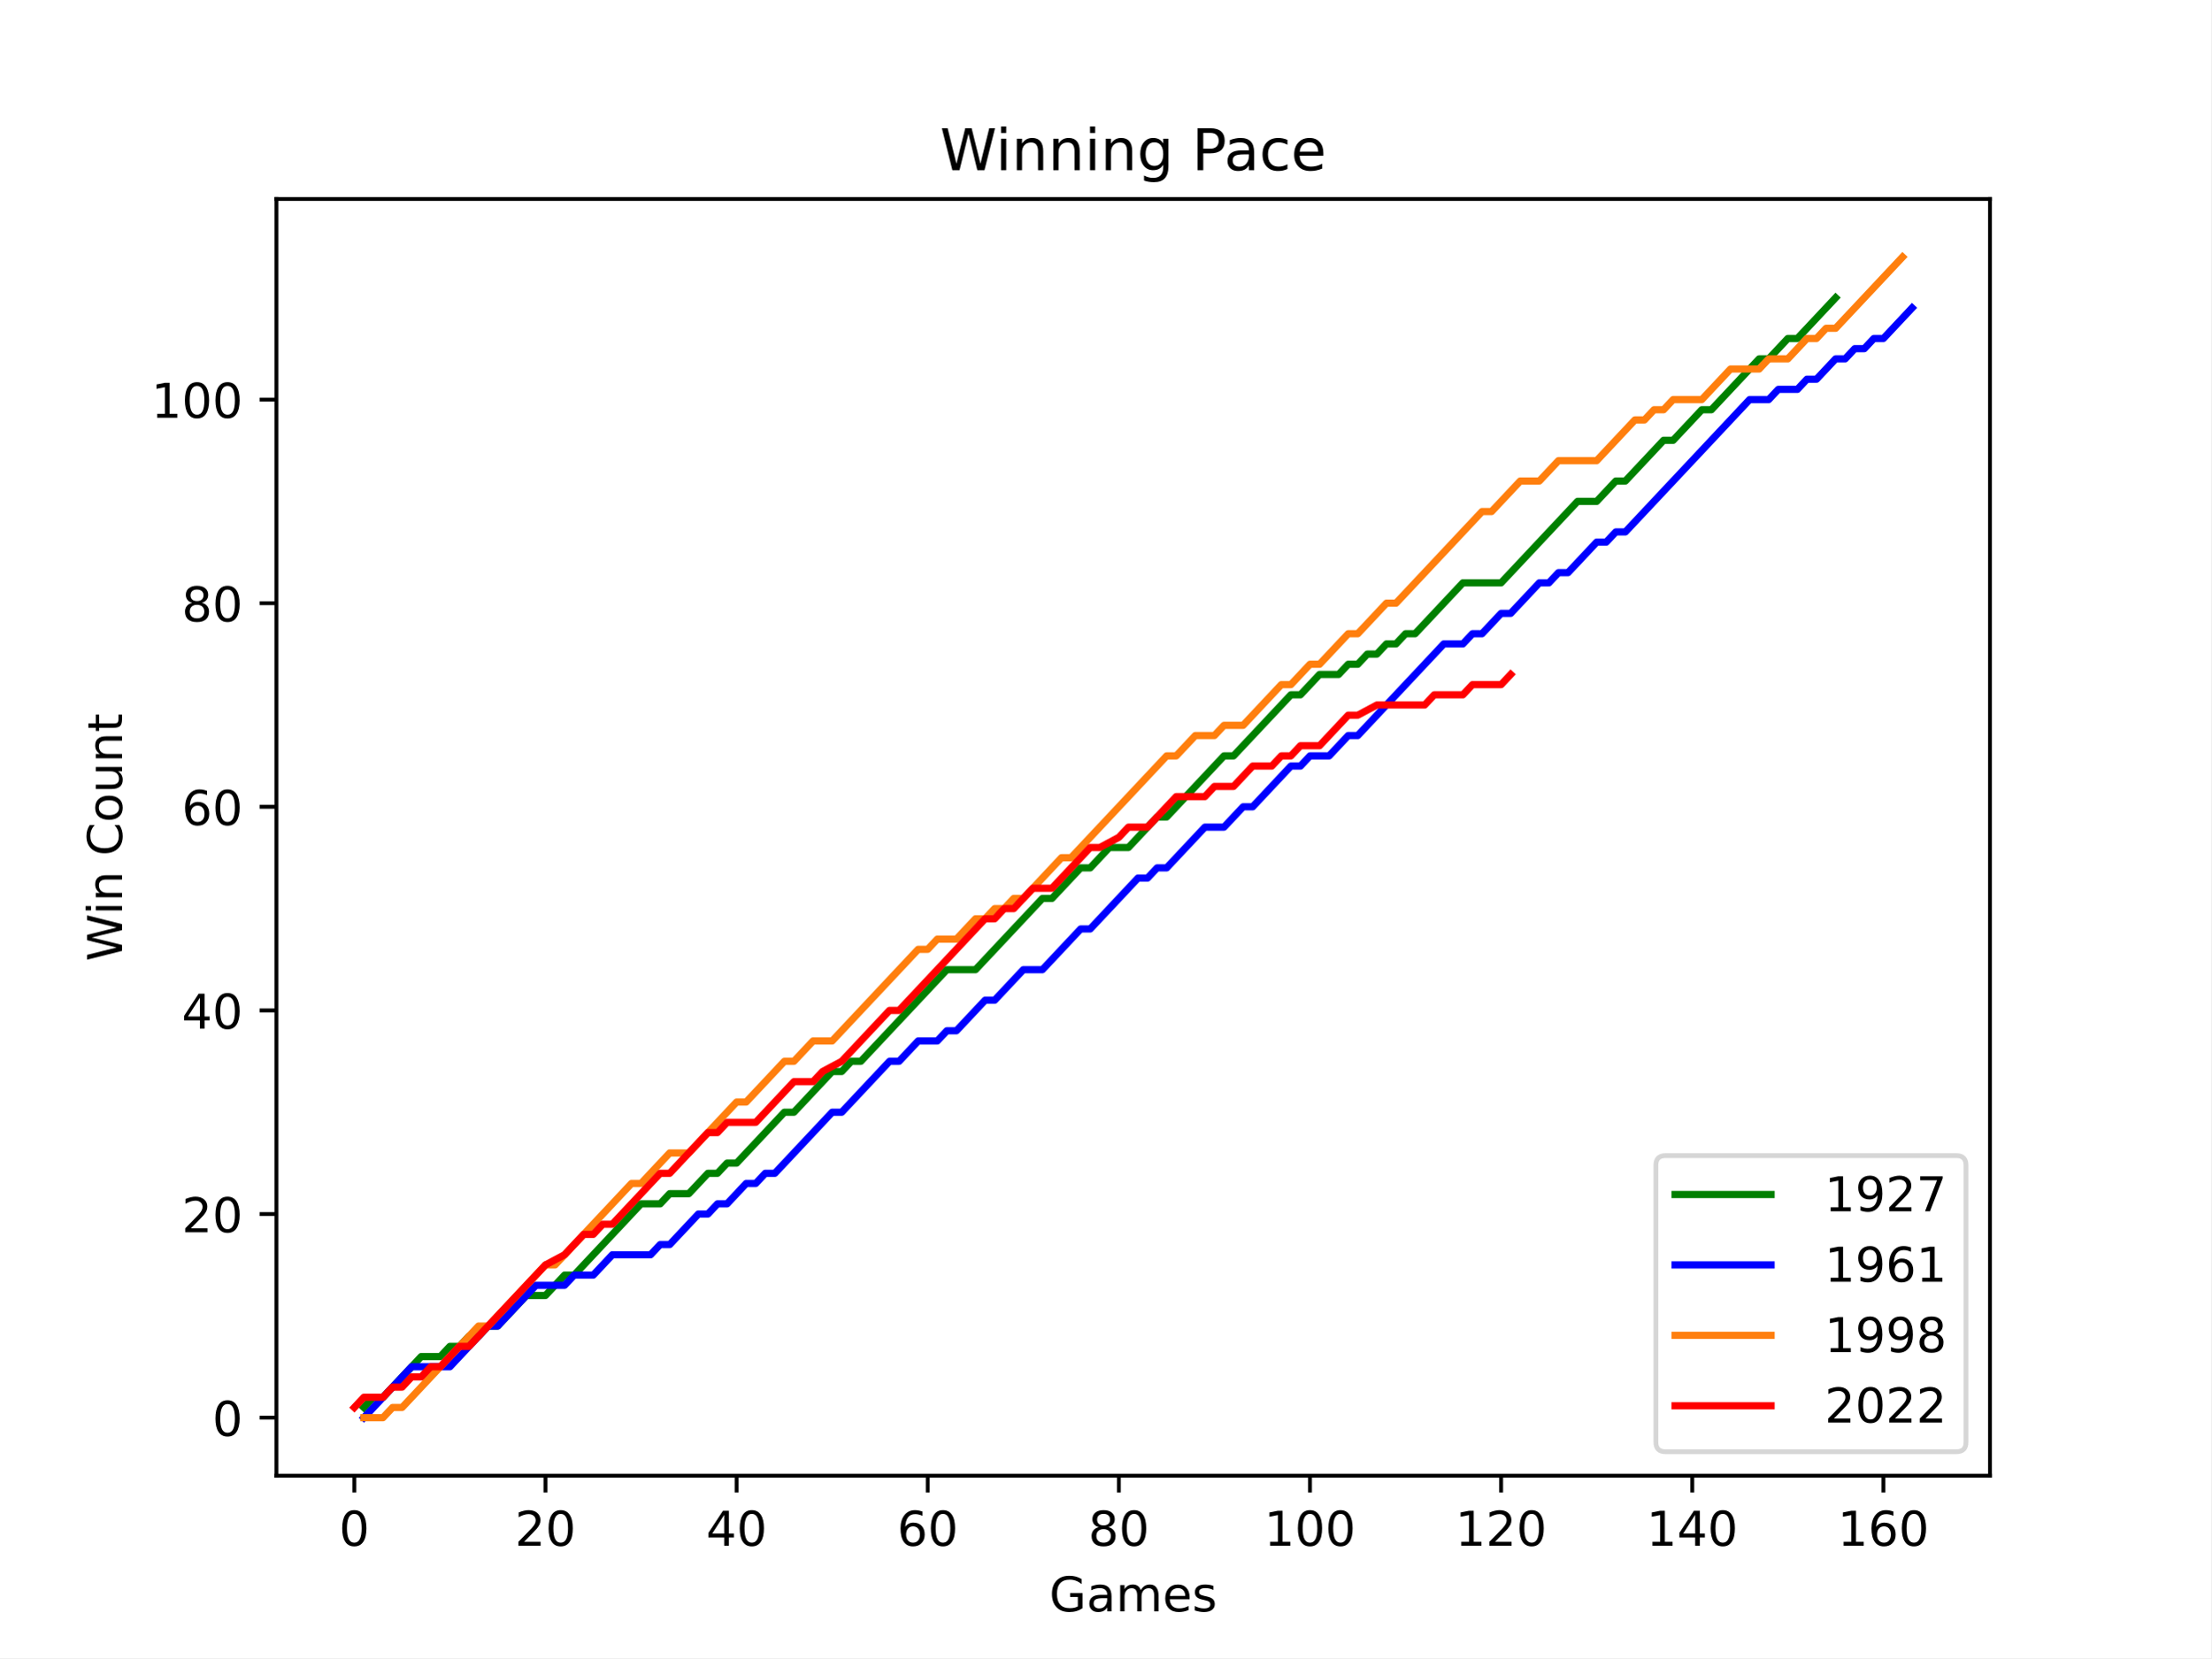
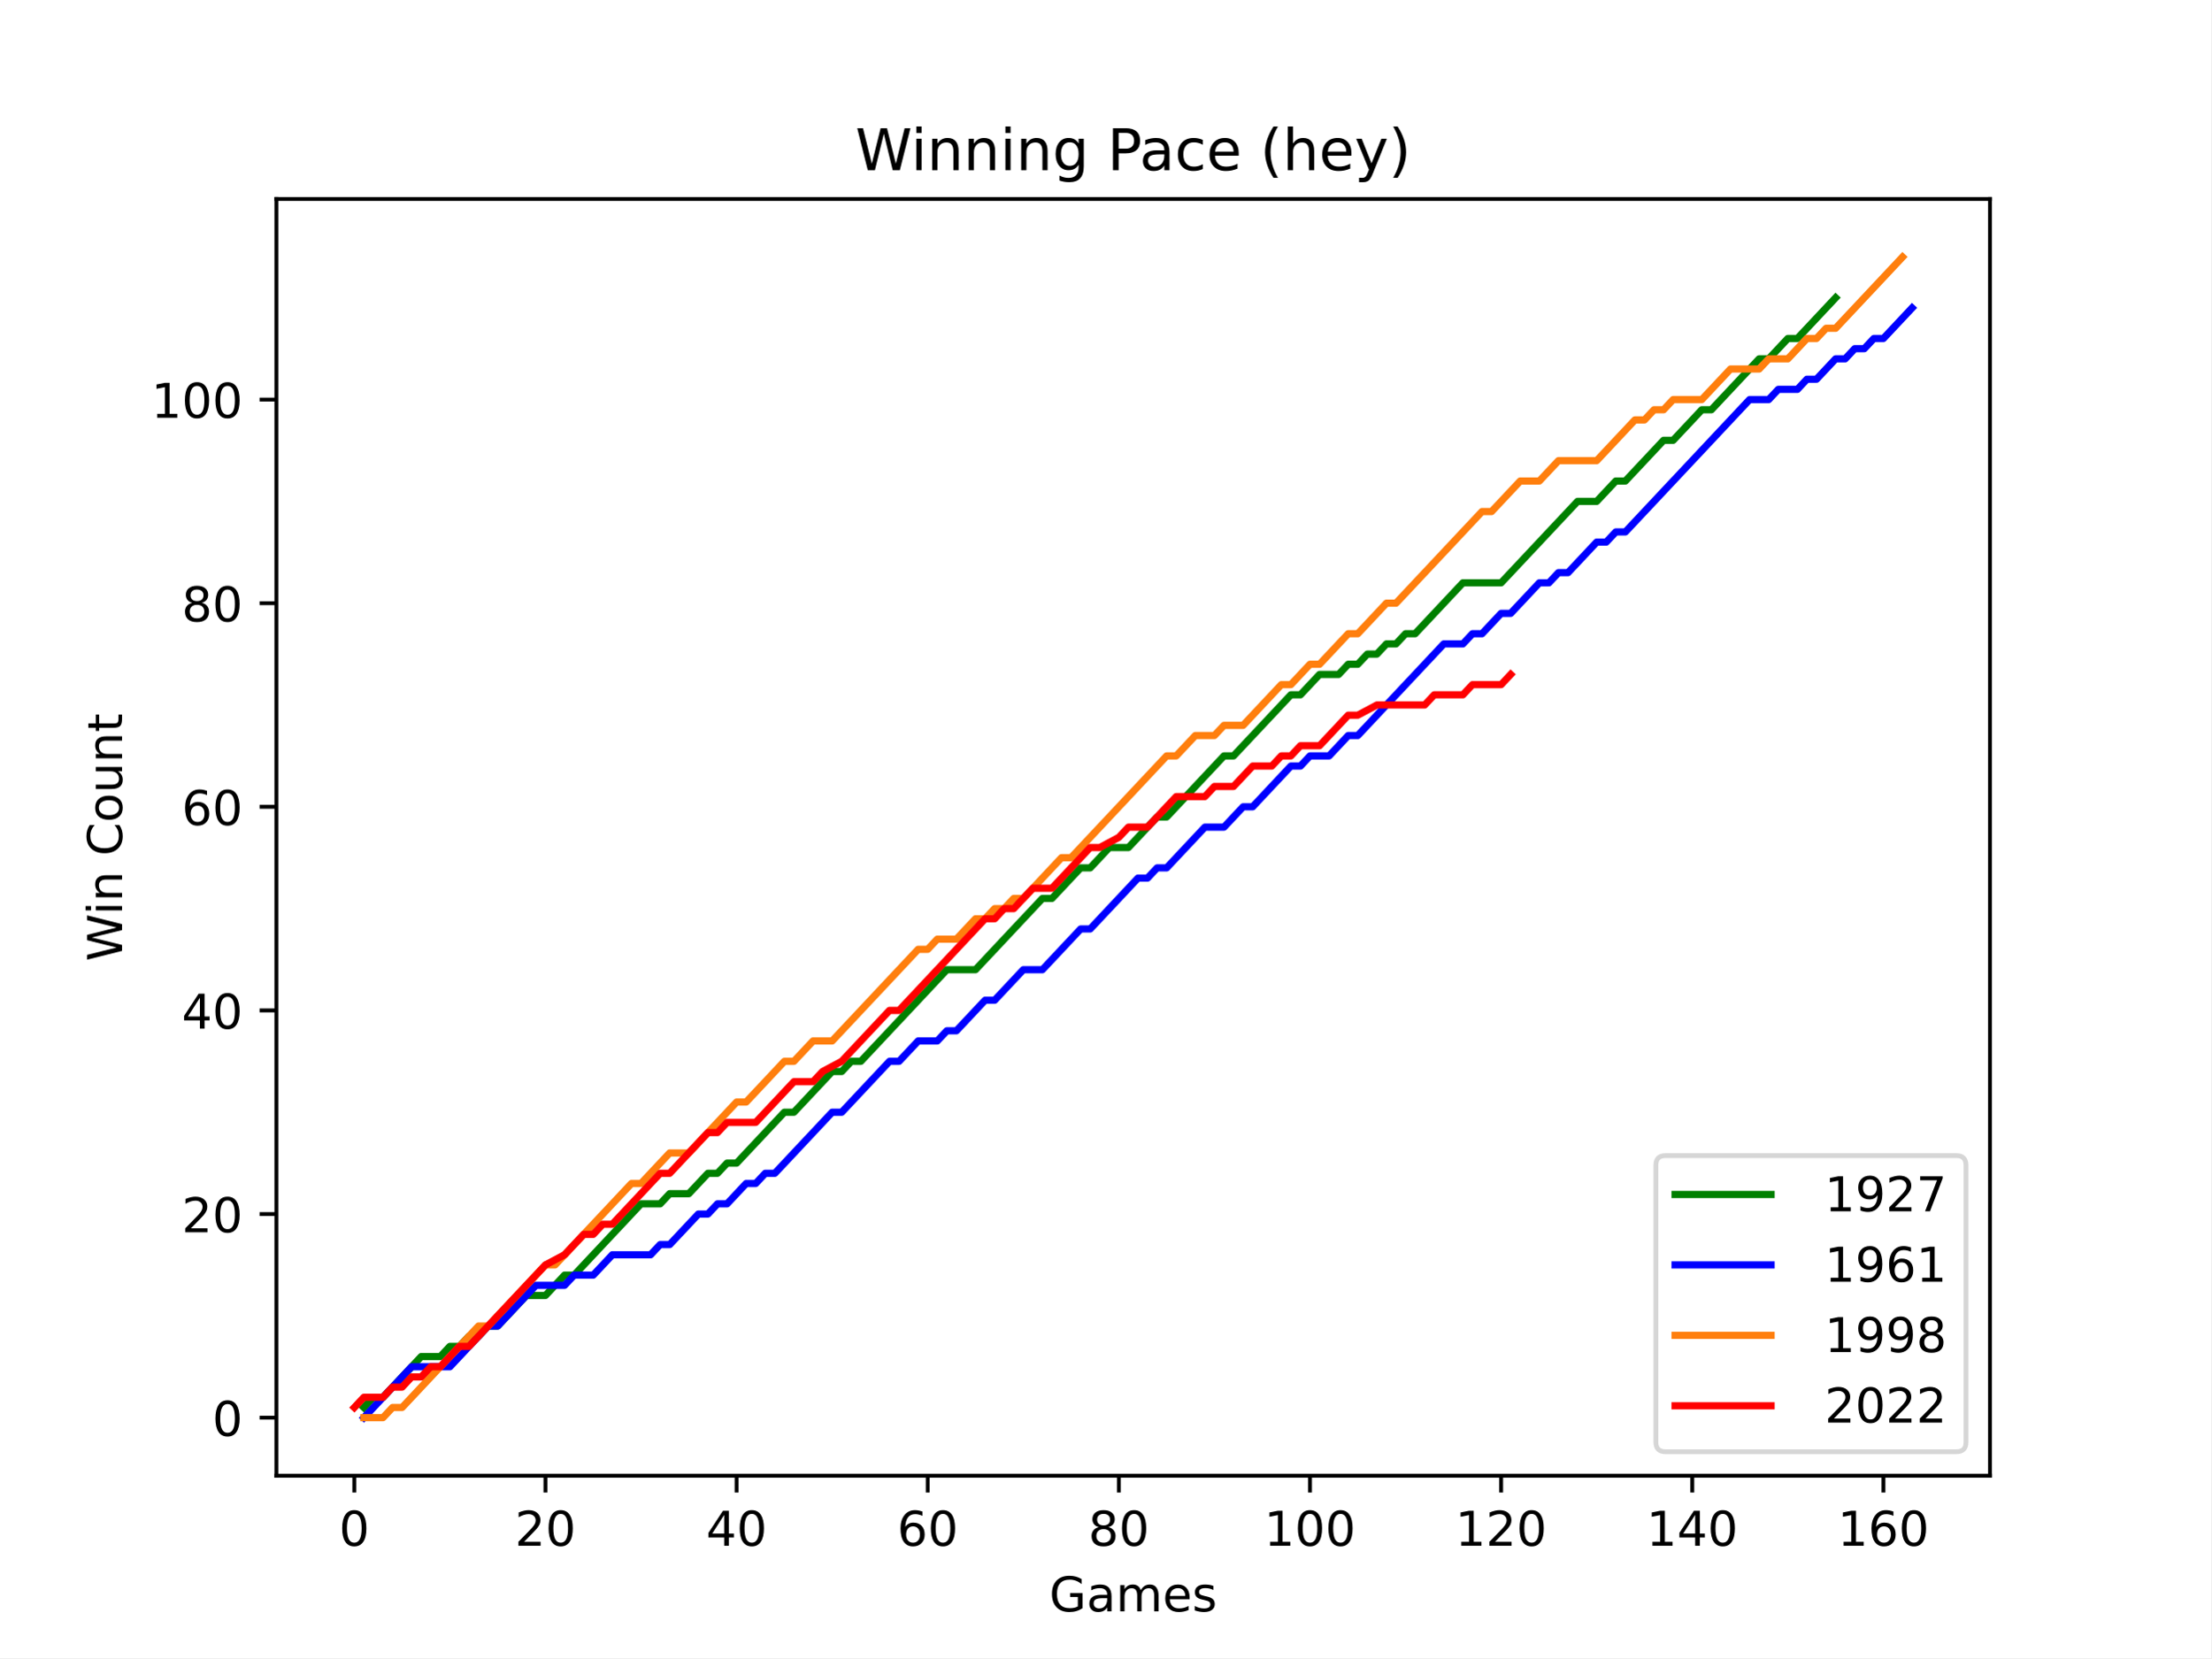
<svg xmlns="http://www.w3.org/2000/svg" xmlns:xlink="http://www.w3.org/1999/xlink" width="460.8pt" height="345.6pt" viewBox="0 0 460.8 345.6" version="1.1">
  <defs>
    <style type="text/css">*{stroke-linejoin: round; stroke-linecap: butt}</style>
  </defs>
  <g id="figure_1">
    <g id="patch_1">
      <path d="M 0 345.6  L 460.8 345.6  L 460.8 0  L 0 0  z " style="fill: #ffffff" />
    </g>
    <g id="axes_1">
      <g id="patch_2">
        <path d="M 57.6 307.584  L 414.72 307.584  L 414.72 41.472  L 57.6 41.472  z " style="fill: #ffffff" />
      </g>
      <g id="matplotlib.axis_1">
        <g id="xtick_1">
          <g id="line2d_1">
            <defs>
-               <path id="mbbabfb6588" d="M 0 0  L 0 3.5  " style="stroke: #000000; stroke-width: 0.8" />
-             </defs>
-             <g>
-               <use xlink:href="#mbbabfb6588" x="73.833" y="307.584" style="stroke: #000000; stroke-width: 0.8" />
+               <path id="m401b7bb1f9" d="M 0 0  L 0 3.5  " style="stroke: #000000; stroke-width: 0.8" />
+             </defs>
+             <g>
+               <use xlink:href="#m401b7bb1f9" x="73.833" y="307.584" style="stroke: #000000; stroke-width: 0.8" />
            </g>
          </g>
          <g id="text_1">
            <g transform="translate(70.65148 322.1824)scale(0.1 -0.1)">
              <defs>
                <path id="DejaVuSans-30" d="M 2034 4250  Q 1547 4250 1301 3770  Q 1056 3291 1056 2328  Q 1056 1369 1301 889  Q 1547 409 2034 409  Q 2525 409 2770 889  Q 3016 1369 3016 2328  Q 3016 3291 2770 3770  Q 2525 4250 2034 4250  z M 2034 4750  Q 2819 4750 3233 4129  Q 3647 3509 3647 2328  Q 3647 1150 3233 529  Q 2819 -91 2034 -91  Q 1250 -91 836 529  Q 422 1150 422 2328  Q 422 3509 836 4129  Q 1250 4750 2034 4750  z " transform="scale(0.015625)" />
              </defs>
              <use xlink:href="#DejaVuSans-30" />
            </g>
          </g>
        </g>
        <g id="xtick_2">
          <g id="line2d_2">
            <g>
-               <use xlink:href="#mbbabfb6588" x="113.668" y="307.584" style="stroke: #000000; stroke-width: 0.8" />
+               <use xlink:href="#m401b7bb1f9" x="113.668" y="307.584" style="stroke: #000000; stroke-width: 0.8" />
            </g>
          </g>
          <g id="text_2">
            <g transform="translate(107.3051 322.1824)scale(0.1 -0.1)">
              <defs>
                <path id="DejaVuSans-32" d="M 1228 531  L 3431 531  L 3431 0  L 469 0  L 469 531  Q 828 903 1448 1529  Q 2069 2156 2228 2338  Q 2531 2678 2651 2914  Q 2772 3150 2772 3378  Q 2772 3750 2511 3984  Q 2250 4219 1831 4219  Q 1534 4219 1204 4116  Q 875 4013 500 3803  L 500 4441  Q 881 4594 1212 4672  Q 1544 4750 1819 4750  Q 2544 4750 2975 4387  Q 3406 4025 3406 3419  Q 3406 3131 3298 2873  Q 3191 2616 2906 2266  Q 2828 2175 2409 1742  Q 1991 1309 1228 531  z " transform="scale(0.015625)" />
              </defs>
              <use xlink:href="#DejaVuSans-32" />
              <use xlink:href="#DejaVuSans-30" x="63.623" />
            </g>
          </g>
        </g>
        <g id="xtick_3">
          <g id="line2d_3">
            <g>
-               <use xlink:href="#mbbabfb6588" x="153.503" y="307.584" style="stroke: #000000; stroke-width: 0.8" />
+               <use xlink:href="#m401b7bb1f9" x="153.503" y="307.584" style="stroke: #000000; stroke-width: 0.8" />
            </g>
          </g>
          <g id="text_3">
            <g transform="translate(147.1401 322.1824)scale(0.1 -0.1)">
              <defs>
                <path id="DejaVuSans-34" d="M 2419 4116  L 825 1625  L 2419 1625  L 2419 4116  z M 2253 4666  L 3047 4666  L 3047 1625  L 3713 1625  L 3713 1100  L 3047 1100  L 3047 0  L 2419 0  L 2419 1100  L 313 1100  L 313 1709  L 2253 4666  z " transform="scale(0.015625)" />
              </defs>
              <use xlink:href="#DejaVuSans-34" />
              <use xlink:href="#DejaVuSans-30" x="63.623" />
            </g>
          </g>
        </g>
        <g id="xtick_4">
          <g id="line2d_4">
            <g>
-               <use xlink:href="#mbbabfb6588" x="193.337" y="307.584" style="stroke: #000000; stroke-width: 0.8" />
+               <use xlink:href="#m401b7bb1f9" x="193.337" y="307.584" style="stroke: #000000; stroke-width: 0.8" />
            </g>
          </g>
          <g id="text_4">
            <g transform="translate(186.975 322.1824)scale(0.1 -0.1)">
              <defs>
                <path id="DejaVuSans-36" d="M 2113 2584  Q 1688 2584 1439 2293  Q 1191 2003 1191 1497  Q 1191 994 1439 701  Q 1688 409 2113 409  Q 2538 409 2786 701  Q 3034 994 3034 1497  Q 3034 2003 2786 2293  Q 2538 2584 2113 2584  z M 3366 4563  L 3366 3988  Q 3128 4100 2886 4159  Q 2644 4219 2406 4219  Q 1781 4219 1451 3797  Q 1122 3375 1075 2522  Q 1259 2794 1537 2939  Q 1816 3084 2150 3084  Q 2853 3084 3261 2657  Q 3669 2231 3669 1497  Q 3669 778 3244 343  Q 2819 -91 2113 -91  Q 1303 -91 875 529  Q 447 1150 447 2328  Q 447 3434 972 4092  Q 1497 4750 2381 4750  Q 2619 4750 2861 4703  Q 3103 4656 3366 4563  z " transform="scale(0.015625)" />
              </defs>
              <use xlink:href="#DejaVuSans-36" />
              <use xlink:href="#DejaVuSans-30" x="63.623" />
            </g>
          </g>
        </g>
        <g id="xtick_5">
          <g id="line2d_5">
            <g>
-               <use xlink:href="#mbbabfb6588" x="233.172" y="307.584" style="stroke: #000000; stroke-width: 0.8" />
+               <use xlink:href="#m401b7bb1f9" x="233.172" y="307.584" style="stroke: #000000; stroke-width: 0.8" />
            </g>
          </g>
          <g id="text_5">
            <g transform="translate(226.8099 322.1824)scale(0.1 -0.1)">
              <defs>
                <path id="DejaVuSans-38" d="M 2034 2216  Q 1584 2216 1326 1975  Q 1069 1734 1069 1313  Q 1069 891 1326 650  Q 1584 409 2034 409  Q 2484 409 2743 651  Q 3003 894 3003 1313  Q 3003 1734 2745 1975  Q 2488 2216 2034 2216  z M 1403 2484  Q 997 2584 770 2862  Q 544 3141 544 3541  Q 544 4100 942 4425  Q 1341 4750 2034 4750  Q 2731 4750 3128 4425  Q 3525 4100 3525 3541  Q 3525 3141 3298 2862  Q 3072 2584 2669 2484  Q 3125 2378 3379 2068  Q 3634 1759 3634 1313  Q 3634 634 3220 271  Q 2806 -91 2034 -91  Q 1263 -91 848 271  Q 434 634 434 1313  Q 434 1759 690 2068  Q 947 2378 1403 2484  z M 1172 3481  Q 1172 3119 1398 2916  Q 1625 2713 2034 2713  Q 2441 2713 2670 2916  Q 2900 3119 2900 3481  Q 2900 3844 2670 4047  Q 2441 4250 2034 4250  Q 1625 4250 1398 4047  Q 1172 3844 1172 3481  z " transform="scale(0.015625)" />
              </defs>
              <use xlink:href="#DejaVuSans-38" />
              <use xlink:href="#DejaVuSans-30" x="63.623" />
            </g>
          </g>
        </g>
        <g id="xtick_6">
          <g id="line2d_6">
            <g>
-               <use xlink:href="#mbbabfb6588" x="273.007" y="307.584" style="stroke: #000000; stroke-width: 0.8" />
+               <use xlink:href="#m401b7bb1f9" x="273.007" y="307.584" style="stroke: #000000; stroke-width: 0.8" />
            </g>
          </g>
          <g id="text_6">
            <g transform="translate(263.4635 322.1824)scale(0.1 -0.1)">
              <defs>
                <path id="DejaVuSans-31" d="M 794 531  L 1825 531  L 1825 4091  L 703 3866  L 703 4441  L 1819 4666  L 2450 4666  L 2450 531  L 3481 531  L 3481 0  L 794 0  L 794 531  z " transform="scale(0.015625)" />
              </defs>
              <use xlink:href="#DejaVuSans-31" />
              <use xlink:href="#DejaVuSans-30" x="63.623" />
              <use xlink:href="#DejaVuSans-30" x="127.246" />
            </g>
          </g>
        </g>
        <g id="xtick_7">
          <g id="line2d_7">
            <g>
-               <use xlink:href="#mbbabfb6588" x="312.842" y="307.584" style="stroke: #000000; stroke-width: 0.8" />
+               <use xlink:href="#m401b7bb1f9" x="312.842" y="307.584" style="stroke: #000000; stroke-width: 0.8" />
            </g>
          </g>
          <g id="text_7">
            <g transform="translate(303.2985 322.1824)scale(0.1 -0.1)">
              <use xlink:href="#DejaVuSans-31" />
              <use xlink:href="#DejaVuSans-32" x="63.623" />
              <use xlink:href="#DejaVuSans-30" x="127.246" />
            </g>
          </g>
        </g>
        <g id="xtick_8">
          <g id="line2d_8">
            <g>
-               <use xlink:href="#mbbabfb6588" x="352.677" y="307.584" style="stroke: #000000; stroke-width: 0.8" />
+               <use xlink:href="#m401b7bb1f9" x="352.677" y="307.584" style="stroke: #000000; stroke-width: 0.8" />
            </g>
          </g>
          <g id="text_8">
            <g transform="translate(343.1334 322.1824)scale(0.1 -0.1)">
              <use xlink:href="#DejaVuSans-31" />
              <use xlink:href="#DejaVuSans-34" x="63.623" />
              <use xlink:href="#DejaVuSans-30" x="127.246" />
            </g>
          </g>
        </g>
        <g id="xtick_9">
          <g id="line2d_9">
            <g>
-               <use xlink:href="#mbbabfb6588" x="392.512" y="307.584" style="stroke: #000000; stroke-width: 0.8" />
+               <use xlink:href="#m401b7bb1f9" x="392.512" y="307.584" style="stroke: #000000; stroke-width: 0.8" />
            </g>
          </g>
          <g id="text_9">
            <g transform="translate(382.9683 322.1824)scale(0.1 -0.1)">
              <use xlink:href="#DejaVuSans-31" />
              <use xlink:href="#DejaVuSans-36" x="63.623" />
              <use xlink:href="#DejaVuSans-30" x="127.246" />
            </g>
          </g>
        </g>
        <g id="text_10">
          <g transform="translate(218.6702 335.8606)scale(0.1 -0.1)">
            <defs>
              <path id="DejaVuSans-47" d="M 3809 666  L 3809 1919  L 2778 1919  L 2778 2438  L 4434 2438  L 4434 434  Q 4069 175 3628 42  Q 3188 -91 2688 -91  Q 1594 -91 976 548  Q 359 1188 359 2328  Q 359 3472 976 4111  Q 1594 4750 2688 4750  Q 3144 4750 3555 4637  Q 3966 4525 4313 4306  L 4313 3634  Q 3963 3931 3569 4081  Q 3175 4231 2741 4231  Q 1884 4231 1454 3753  Q 1025 3275 1025 2328  Q 1025 1384 1454 906  Q 1884 428 2741 428  Q 3075 428 3337 486  Q 3600 544 3809 666  z " transform="scale(0.015625)" />
              <path id="DejaVuSans-61" d="M 2194 1759  Q 1497 1759 1228 1600  Q 959 1441 959 1056  Q 959 750 1161 570  Q 1363 391 1709 391  Q 2188 391 2477 730  Q 2766 1069 2766 1631  L 2766 1759  L 2194 1759  z M 3341 1997  L 3341 0  L 2766 0  L 2766 531  Q 2569 213 2275 61  Q 1981 -91 1556 -91  Q 1019 -91 701 211  Q 384 513 384 1019  Q 384 1609 779 1909  Q 1175 2209 1959 2209  L 2766 2209  L 2766 2266  Q 2766 2663 2505 2880  Q 2244 3097 1772 3097  Q 1472 3097 1187 3025  Q 903 2953 641 2809  L 641 3341  Q 956 3463 1253 3523  Q 1550 3584 1831 3584  Q 2591 3584 2966 3190  Q 3341 2797 3341 1997  z " transform="scale(0.015625)" />
              <path id="DejaVuSans-6d" d="M 3328 2828  Q 3544 3216 3844 3400  Q 4144 3584 4550 3584  Q 5097 3584 5394 3201  Q 5691 2819 5691 2113  L 5691 0  L 5113 0  L 5113 2094  Q 5113 2597 4934 2840  Q 4756 3084 4391 3084  Q 3944 3084 3684 2787  Q 3425 2491 3425 1978  L 3425 0  L 2847 0  L 2847 2094  Q 2847 2600 2669 2842  Q 2491 3084 2119 3084  Q 1678 3084 1418 2786  Q 1159 2488 1159 1978  L 1159 0  L 581 0  L 581 3500  L 1159 3500  L 1159 2956  Q 1356 3278 1631 3431  Q 1906 3584 2284 3584  Q 2666 3584 2933 3390  Q 3200 3197 3328 2828  z " transform="scale(0.015625)" />
              <path id="DejaVuSans-65" d="M 3597 1894  L 3597 1613  L 953 1613  Q 991 1019 1311 708  Q 1631 397 2203 397  Q 2534 397 2845 478  Q 3156 559 3463 722  L 3463 178  Q 3153 47 2828 -22  Q 2503 -91 2169 -91  Q 1331 -91 842 396  Q 353 884 353 1716  Q 353 2575 817 3079  Q 1281 3584 2069 3584  Q 2775 3584 3186 3129  Q 3597 2675 3597 1894  z M 3022 2063  Q 3016 2534 2758 2815  Q 2500 3097 2075 3097  Q 1594 3097 1305 2825  Q 1016 2553 972 2059  L 3022 2063  z " transform="scale(0.015625)" />
              <path id="DejaVuSans-73" d="M 2834 3397  L 2834 2853  Q 2591 2978 2328 3040  Q 2066 3103 1784 3103  Q 1356 3103 1142 2972  Q 928 2841 928 2578  Q 928 2378 1081 2264  Q 1234 2150 1697 2047  L 1894 2003  Q 2506 1872 2764 1633  Q 3022 1394 3022 966  Q 3022 478 2636 193  Q 2250 -91 1575 -91  Q 1294 -91 989 -36  Q 684 19 347 128  L 347 722  Q 666 556 975 473  Q 1284 391 1588 391  Q 1994 391 2212 530  Q 2431 669 2431 922  Q 2431 1156 2273 1281  Q 2116 1406 1581 1522  L 1381 1569  Q 847 1681 609 1914  Q 372 2147 372 2553  Q 372 3047 722 3315  Q 1072 3584 1716 3584  Q 2034 3584 2315 3537  Q 2597 3491 2834 3397  z " transform="scale(0.015625)" />
            </defs>
            <use xlink:href="#DejaVuSans-47" />
            <use xlink:href="#DejaVuSans-61" x="77.49" />
            <use xlink:href="#DejaVuSans-6d" x="138.77" />
            <use xlink:href="#DejaVuSans-65" x="236.182" />
            <use xlink:href="#DejaVuSans-73" x="297.705" />
          </g>
        </g>
      </g>
      <g id="matplotlib.axis_2">
        <g id="ytick_1">
          <g id="line2d_10">
            <defs>
-               <path id="m6416d183c6" d="M 0 0  L -3.5 0  " style="stroke: #000000; stroke-width: 0.8" />
-             </defs>
-             <g>
-               <use xlink:href="#m6416d183c6" x="57.6" y="295.488" style="stroke: #000000; stroke-width: 0.8" />
+               <path id="m67945b70b3" d="M 0 0  L -3.5 0  " style="stroke: #000000; stroke-width: 0.8" />
+             </defs>
+             <g>
+               <use xlink:href="#m67945b70b3" x="57.6" y="295.488" style="stroke: #000000; stroke-width: 0.8" />
            </g>
          </g>
          <g id="text_11">
            <g transform="translate(44.2375 299.2872)scale(0.1 -0.1)">
              <use xlink:href="#DejaVuSans-30" />
            </g>
          </g>
        </g>
        <g id="ytick_2">
          <g id="line2d_11">
            <g>
-               <use xlink:href="#m6416d183c6" x="57.6" y="253.046" style="stroke: #000000; stroke-width: 0.8" />
+               <use xlink:href="#m67945b70b3" x="57.6" y="253.046" style="stroke: #000000; stroke-width: 0.8" />
            </g>
          </g>
          <g id="text_12">
            <g transform="translate(37.875 256.8451)scale(0.1 -0.1)">
              <use xlink:href="#DejaVuSans-32" />
              <use xlink:href="#DejaVuSans-30" x="63.623" />
            </g>
          </g>
        </g>
        <g id="ytick_3">
          <g id="line2d_12">
            <g>
-               <use xlink:href="#m6416d183c6" x="57.6" y="210.604" style="stroke: #000000; stroke-width: 0.8" />
+               <use xlink:href="#m67945b70b3" x="57.6" y="210.604" style="stroke: #000000; stroke-width: 0.8" />
            </g>
          </g>
          <g id="text_13">
            <g transform="translate(37.875 214.403)scale(0.1 -0.1)">
              <use xlink:href="#DejaVuSans-34" />
              <use xlink:href="#DejaVuSans-30" x="63.623" />
            </g>
          </g>
        </g>
        <g id="ytick_4">
          <g id="line2d_13">
            <g>
-               <use xlink:href="#m6416d183c6" x="57.6" y="168.162" style="stroke: #000000; stroke-width: 0.8" />
+               <use xlink:href="#m67945b70b3" x="57.6" y="168.162" style="stroke: #000000; stroke-width: 0.8" />
            </g>
          </g>
          <g id="text_14">
            <g transform="translate(37.875 171.9609)scale(0.1 -0.1)">
              <use xlink:href="#DejaVuSans-36" />
              <use xlink:href="#DejaVuSans-30" x="63.623" />
            </g>
          </g>
        </g>
        <g id="ytick_5">
          <g id="line2d_14">
            <g>
-               <use xlink:href="#m6416d183c6" x="57.6" y="125.72" style="stroke: #000000; stroke-width: 0.8" />
+               <use xlink:href="#m67945b70b3" x="57.6" y="125.72" style="stroke: #000000; stroke-width: 0.8" />
            </g>
          </g>
          <g id="text_15">
            <g transform="translate(37.875 129.5188)scale(0.1 -0.1)">
              <use xlink:href="#DejaVuSans-38" />
              <use xlink:href="#DejaVuSans-30" x="63.623" />
            </g>
          </g>
        </g>
        <g id="ytick_6">
          <g id="line2d_15">
            <g>
-               <use xlink:href="#m6416d183c6" x="57.6" y="83.277" style="stroke: #000000; stroke-width: 0.8" />
+               <use xlink:href="#m67945b70b3" x="57.6" y="83.277" style="stroke: #000000; stroke-width: 0.8" />
            </g>
          </g>
          <g id="text_16">
            <g transform="translate(31.5125 87.07669)scale(0.1 -0.1)">
              <use xlink:href="#DejaVuSans-31" />
              <use xlink:href="#DejaVuSans-30" x="63.623" />
              <use xlink:href="#DejaVuSans-30" x="127.246" />
            </g>
          </g>
        </g>
        <g id="text_17">
          <g transform="translate(25.43281 200.3546)rotate(-90)scale(0.1 -0.1)">
            <defs>
              <path id="DejaVuSans-57" d="M 213 4666  L 850 4666  L 1831 722  L 2809 4666  L 3519 4666  L 4500 722  L 5478 4666  L 6119 4666  L 4947 0  L 4153 0  L 3169 4050  L 2175 0  L 1381 0  L 213 4666  z " transform="scale(0.015625)" />
              <path id="DejaVuSans-69" d="M 603 3500  L 1178 3500  L 1178 0  L 603 0  L 603 3500  z M 603 4863  L 1178 4863  L 1178 4134  L 603 4134  L 603 4863  z " transform="scale(0.015625)" />
              <path id="DejaVuSans-6e" d="M 3513 2113  L 3513 0  L 2938 0  L 2938 2094  Q 2938 2591 2744 2837  Q 2550 3084 2163 3084  Q 1697 3084 1428 2787  Q 1159 2491 1159 1978  L 1159 0  L 581 0  L 581 3500  L 1159 3500  L 1159 2956  Q 1366 3272 1645 3428  Q 1925 3584 2291 3584  Q 2894 3584 3203 3211  Q 3513 2838 3513 2113  z " transform="scale(0.015625)" />
              <path id="DejaVuSans-20" transform="scale(0.015625)" />
              <path id="DejaVuSans-43" d="M 4122 4306  L 4122 3641  Q 3803 3938 3442 4084  Q 3081 4231 2675 4231  Q 1875 4231 1450 3742  Q 1025 3253 1025 2328  Q 1025 1406 1450 917  Q 1875 428 2675 428  Q 3081 428 3442 575  Q 3803 722 4122 1019  L 4122 359  Q 3791 134 3420 21  Q 3050 -91 2638 -91  Q 1578 -91 968 557  Q 359 1206 359 2328  Q 359 3453 968 4101  Q 1578 4750 2638 4750  Q 3056 4750 3426 4639  Q 3797 4528 4122 4306  z " transform="scale(0.015625)" />
              <path id="DejaVuSans-6f" d="M 1959 3097  Q 1497 3097 1228 2736  Q 959 2375 959 1747  Q 959 1119 1226 758  Q 1494 397 1959 397  Q 2419 397 2687 759  Q 2956 1122 2956 1747  Q 2956 2369 2687 2733  Q 2419 3097 1959 3097  z M 1959 3584  Q 2709 3584 3137 3096  Q 3566 2609 3566 1747  Q 3566 888 3137 398  Q 2709 -91 1959 -91  Q 1206 -91 779 398  Q 353 888 353 1747  Q 353 2609 779 3096  Q 1206 3584 1959 3584  z " transform="scale(0.015625)" />
              <path id="DejaVuSans-75" d="M 544 1381  L 544 3500  L 1119 3500  L 1119 1403  Q 1119 906 1312 657  Q 1506 409 1894 409  Q 2359 409 2629 706  Q 2900 1003 2900 1516  L 2900 3500  L 3475 3500  L 3475 0  L 2900 0  L 2900 538  Q 2691 219 2414 64  Q 2138 -91 1772 -91  Q 1169 -91 856 284  Q 544 659 544 1381  z M 1991 3584  L 1991 3584  z " transform="scale(0.015625)" />
              <path id="DejaVuSans-74" d="M 1172 4494  L 1172 3500  L 2356 3500  L 2356 3053  L 1172 3053  L 1172 1153  Q 1172 725 1289 603  Q 1406 481 1766 481  L 2356 481  L 2356 0  L 1766 0  Q 1100 0 847 248  Q 594 497 594 1153  L 594 3053  L 172 3053  L 172 3500  L 594 3500  L 594 4494  L 1172 4494  z " transform="scale(0.015625)" />
            </defs>
            <use xlink:href="#DejaVuSans-57" />
            <use xlink:href="#DejaVuSans-69" x="96.627" />
            <use xlink:href="#DejaVuSans-6e" x="124.41" />
            <use xlink:href="#DejaVuSans-20" x="187.789" />
            <use xlink:href="#DejaVuSans-43" x="219.576" />
            <use xlink:href="#DejaVuSans-6f" x="289.4" />
            <use xlink:href="#DejaVuSans-75" x="350.582" />
            <use xlink:href="#DejaVuSans-6e" x="413.961" />
            <use xlink:href="#DejaVuSans-74" x="477.34" />
          </g>
        </g>
      </g>
      <g id="line2d_16">
-         <path d="M 75.824 293.366  L 77.816 291.244  L 79.808 291.244  L 87.775 282.755  L 91.758 282.755  L 93.75 280.633  L 95.742 280.633  L 97.734 278.511  L 99.725 278.511  L 101.717 276.389  L 103.709 276.389  L 109.684 270.023  L 113.668 270.023  L 117.651 265.779  L 119.643 265.779  L 133.585 250.924  L 137.569 250.924  L 139.56 248.802  L 143.544 248.802  L 147.527 244.557  L 149.519 244.557  L 151.511 242.435  L 153.503 242.435  L 163.461 231.825  L 165.453 231.825  L 173.42 223.336  L 175.412 223.336  L 177.404 221.214  L 179.395 221.214  L 197.321 202.115  L 203.296 202.115  L 217.238 187.261  L 219.23 187.261  L 225.205 180.894  L 227.197 180.894  L 231.181 176.65  L 235.164 176.65  L 241.139 170.284  L 243.131 170.284  L 255.082 157.551  L 257.073 157.551  L 269.024 144.819  L 271.016 144.819  L 274.999 140.574  L 278.983 140.574  L 280.974 138.452  L 282.966 138.452  L 284.958 136.33  L 286.95 136.33  L 288.941 134.208  L 290.933 134.208  L 292.925 132.086  L 294.916 132.086  L 304.875 121.475  L 312.842 121.475  L 328.776 104.499  L 332.76 104.499  L 336.743 100.254  L 338.735 100.254  L 346.702 91.766  L 348.694 91.766  L 354.669 85.4  L 356.661 85.4  L 366.619 74.789  L 368.611 74.789  L 372.595 70.545  L 374.586 70.545  L 382.553 62.056  L 382.553 62.056  " clip-path="url(#pd87cb10916)" style="fill: none; stroke: #008000; stroke-width: 1.5; stroke-linecap: square" />
+         <path d="M 75.824 293.366  L 77.816 291.244  L 79.808 291.244  L 87.775 282.755  L 91.758 282.755  L 93.75 280.633  L 95.742 280.633  L 97.734 278.511  L 99.725 278.511  L 101.717 276.389  L 103.709 276.389  L 109.684 270.023  L 113.668 270.023  L 117.651 265.779  L 119.643 265.779  L 133.585 250.924  L 137.569 250.924  L 139.56 248.802  L 143.544 248.802  L 147.527 244.557  L 149.519 244.557  L 151.511 242.435  L 153.503 242.435  L 163.461 231.825  L 165.453 231.825  L 173.42 223.336  L 175.412 223.336  L 177.404 221.214  L 179.395 221.214  L 197.321 202.115  L 203.296 202.115  L 217.238 187.261  L 219.23 187.261  L 225.205 180.894  L 227.197 180.894  L 231.181 176.65  L 235.164 176.65  L 241.139 170.284  L 243.131 170.284  L 255.082 157.551  L 257.073 157.551  L 269.024 144.819  L 271.016 144.819  L 274.999 140.574  L 278.983 140.574  L 280.974 138.452  L 282.966 138.452  L 284.958 136.33  L 286.95 136.33  L 288.941 134.208  L 290.933 134.208  L 292.925 132.086  L 294.916 132.086  L 304.875 121.475  L 312.842 121.475  L 328.776 104.499  L 332.76 104.499  L 336.743 100.254  L 338.735 100.254  L 346.702 91.766  L 348.694 91.766  L 354.669 85.4  L 356.661 85.4  L 366.619 74.789  L 368.611 74.789  L 372.595 70.545  L 374.586 70.545  L 382.553 62.056  L 382.553 62.056  " clip-path="url(#p395c5e7296)" style="fill: none; stroke: #008000; stroke-width: 1.5; stroke-linecap: square" />
      </g>
      <g id="line2d_17">
-         <path d="M 75.824 295.488  L 85.783 284.877  L 93.75 284.877  L 101.717 276.389  L 103.709 276.389  L 111.676 267.901  L 117.651 267.901  L 119.643 265.779  L 123.626 265.779  L 127.61 261.534  L 135.577 261.534  L 137.569 259.412  L 139.56 259.412  L 145.536 253.046  L 147.527 253.046  L 149.519 250.924  L 151.511 250.924  L 155.494 246.68  L 157.486 246.68  L 159.478 244.557  L 161.47 244.557  L 173.42 231.825  L 175.412 231.825  L 185.37 221.214  L 187.362 221.214  L 191.346 216.97  L 195.329 216.97  L 197.321 214.848  L 199.313 214.848  L 205.288 208.482  L 207.28 208.482  L 213.255 202.115  L 217.238 202.115  L 225.205 193.627  L 227.197 193.627  L 237.156 183.016  L 239.148 183.016  L 241.139 180.894  L 243.131 180.894  L 251.098 172.406  L 255.082 172.406  L 259.065 168.162  L 261.057 168.162  L 269.024 159.673  L 271.016 159.673  L 273.007 157.551  L 276.991 157.551  L 280.974 153.307  L 282.966 153.307  L 300.892 134.208  L 304.875 134.208  L 306.867 132.086  L 308.859 132.086  L 312.842 127.842  L 314.834 127.842  L 320.809 121.475  L 322.801 121.475  L 324.793 119.353  L 326.784 119.353  L 332.76 112.987  L 334.751 112.987  L 336.743 110.865  L 338.735 110.865  L 364.628 83.277  L 368.611 83.277  L 370.603 81.155  L 374.586 81.155  L 376.578 79.033  L 378.57 79.033  L 382.553 74.789  L 384.545 74.789  L 386.537 72.667  L 388.529 72.667  L 390.52 70.545  L 392.512 70.545  L 398.487 64.179  L 398.487 64.179  " clip-path="url(#pd87cb10916)" style="fill: none; stroke: #0000ff; stroke-width: 1.5; stroke-linecap: square" />
+         <path d="M 75.824 295.488  L 85.783 284.877  L 93.75 284.877  L 101.717 276.389  L 103.709 276.389  L 111.676 267.901  L 117.651 267.901  L 119.643 265.779  L 123.626 265.779  L 127.61 261.534  L 135.577 261.534  L 137.569 259.412  L 139.56 259.412  L 145.536 253.046  L 147.527 253.046  L 149.519 250.924  L 151.511 250.924  L 155.494 246.68  L 157.486 246.68  L 159.478 244.557  L 161.47 244.557  L 173.42 231.825  L 175.412 231.825  L 185.37 221.214  L 187.362 221.214  L 191.346 216.97  L 195.329 216.97  L 197.321 214.848  L 199.313 214.848  L 205.288 208.482  L 207.28 208.482  L 213.255 202.115  L 217.238 202.115  L 225.205 193.627  L 227.197 193.627  L 237.156 183.016  L 239.148 183.016  L 241.139 180.894  L 243.131 180.894  L 251.098 172.406  L 255.082 172.406  L 259.065 168.162  L 261.057 168.162  L 269.024 159.673  L 271.016 159.673  L 273.007 157.551  L 276.991 157.551  L 280.974 153.307  L 282.966 153.307  L 300.892 134.208  L 304.875 134.208  L 306.867 132.086  L 308.859 132.086  L 312.842 127.842  L 314.834 127.842  L 320.809 121.475  L 322.801 121.475  L 324.793 119.353  L 326.784 119.353  L 332.76 112.987  L 334.751 112.987  L 336.743 110.865  L 338.735 110.865  L 364.628 83.277  L 368.611 83.277  L 370.603 81.155  L 374.586 81.155  L 376.578 79.033  L 378.57 79.033  L 382.553 74.789  L 384.545 74.789  L 386.537 72.667  L 388.529 72.667  L 390.52 70.545  L 392.512 70.545  L 398.487 64.179  L 398.487 64.179  " clip-path="url(#p395c5e7296)" style="fill: none; stroke: #0000ff; stroke-width: 1.5; stroke-linecap: square" />
      </g>
      <g id="line2d_18">
-         <path d="M 75.824 295.488  L 79.808 295.488  L 81.8 293.366  L 83.791 293.366  L 99.725 276.389  L 101.717 276.389  L 113.668 263.656  L 115.659 263.656  L 131.593 246.68  L 133.585 246.68  L 139.56 240.313  L 143.544 240.313  L 153.503 229.703  L 155.494 229.703  L 163.461 221.214  L 165.453 221.214  L 169.437 216.97  L 173.42 216.97  L 191.346 197.871  L 193.337 197.871  L 195.329 195.749  L 199.313 195.749  L 203.296 191.505  L 205.288 191.505  L 207.28 189.383  L 209.271 189.383  L 211.263 187.261  L 213.255 187.261  L 221.222 178.772  L 223.214 178.772  L 243.131 157.551  L 245.123 157.551  L 249.106 153.307  L 253.09 153.307  L 255.082 151.185  L 259.065 151.185  L 267.032 142.696  L 269.024 142.696  L 273.007 138.452  L 274.999 138.452  L 280.974 132.086  L 282.966 132.086  L 288.941 125.72  L 290.933 125.72  L 308.859 106.621  L 310.85 106.621  L 316.826 100.254  L 320.809 100.254  L 324.793 96.01  L 332.76 96.01  L 340.727 87.522  L 342.718 87.522  L 344.71 85.4  L 346.702 85.4  L 348.694 83.277  L 354.669 83.277  L 360.644 76.911  L 366.619 76.911  L 368.611 74.789  L 372.595 74.789  L 376.578 70.545  L 378.57 70.545  L 380.562 68.423  L 382.553 68.423  L 396.496 53.568  L 396.496 53.568  " clip-path="url(#pd87cb10916)" style="fill: none; stroke: #ff7f0e; stroke-width: 1.5; stroke-linecap: square" />
+         <path d="M 75.824 295.488  L 79.808 295.488  L 81.8 293.366  L 83.791 293.366  L 99.725 276.389  L 101.717 276.389  L 113.668 263.656  L 115.659 263.656  L 131.593 246.68  L 133.585 246.68  L 139.56 240.313  L 143.544 240.313  L 153.503 229.703  L 155.494 229.703  L 163.461 221.214  L 165.453 221.214  L 169.437 216.97  L 173.42 216.97  L 191.346 197.871  L 193.337 197.871  L 195.329 195.749  L 199.313 195.749  L 203.296 191.505  L 205.288 191.505  L 207.28 189.383  L 209.271 189.383  L 211.263 187.261  L 213.255 187.261  L 221.222 178.772  L 223.214 178.772  L 243.131 157.551  L 245.123 157.551  L 249.106 153.307  L 253.09 153.307  L 255.082 151.185  L 259.065 151.185  L 267.032 142.696  L 269.024 142.696  L 273.007 138.452  L 274.999 138.452  L 280.974 132.086  L 282.966 132.086  L 288.941 125.72  L 290.933 125.72  L 308.859 106.621  L 310.85 106.621  L 316.826 100.254  L 320.809 100.254  L 324.793 96.01  L 332.76 96.01  L 340.727 87.522  L 342.718 87.522  L 344.71 85.4  L 346.702 85.4  L 348.694 83.277  L 354.669 83.277  L 360.644 76.911  L 366.619 76.911  L 368.611 74.789  L 372.595 74.789  L 376.578 70.545  L 378.57 70.545  L 380.562 68.423  L 382.553 68.423  L 396.496 53.568  L 396.496 53.568  " clip-path="url(#p395c5e7296)" style="fill: none; stroke: #ff7f0e; stroke-width: 1.5; stroke-linecap: square" />
      </g>
      <g id="line2d_19">
-         <path d="M 73.833 293.366  L 75.824 291.244  L 77.816 291.244  L 79.808 291.244  L 81.8 289.122  L 83.791 289.122  L 85.783 287  L 87.775 287  L 89.767 284.877  L 91.758 284.877  L 93.75 282.755  L 95.742 280.633  L 97.734 280.633  L 99.725 278.511  L 101.717 276.389  L 103.709 274.267  L 105.701 272.145  L 107.692 270.023  L 109.684 267.901  L 111.676 265.779  L 113.668 263.656  L 117.651 261.534  L 119.643 259.412  L 121.635 257.29  L 123.626 257.29  L 125.618 255.168  L 127.61 255.168  L 129.602 253.046  L 131.593 250.924  L 133.585 248.802  L 135.577 246.68  L 137.569 244.557  L 139.56 244.557  L 141.552 242.435  L 143.544 240.313  L 145.536 238.191  L 147.527 236.069  L 149.519 236.069  L 151.511 233.947  L 153.503 233.947  L 155.494 233.947  L 157.486 233.947  L 159.478 231.825  L 161.47 229.703  L 163.461 227.581  L 165.453 225.459  L 167.445 225.459  L 169.437 225.459  L 171.428 223.336  L 175.412 221.214  L 177.404 219.092  L 179.395 216.97  L 181.387 214.848  L 183.379 212.726  L 185.37 210.604  L 187.362 210.604  L 189.354 208.482  L 191.346 206.36  L 193.337 204.237  L 195.329 202.115  L 197.321 199.993  L 199.313 197.871  L 201.304 195.749  L 203.296 193.627  L 205.288 191.505  L 207.28 191.505  L 209.271 189.383  L 211.263 189.383  L 213.255 187.261  L 215.247 185.139  L 217.238 185.139  L 219.23 185.139  L 221.222 183.016  L 223.214 180.894  L 225.205 178.772  L 227.197 176.65  L 229.189 176.65  L 233.172 174.528  L 235.164 172.406  L 237.156 172.406  L 239.148 172.406  L 241.139 170.284  L 243.131 168.162  L 245.123 166.04  L 247.115 166.04  L 249.106 166.04  L 251.098 166.04  L 253.09 163.917  L 255.082 163.917  L 257.073 163.917  L 259.065 161.795  L 261.057 159.673  L 263.049 159.673  L 265.04 159.673  L 267.032 157.551  L 269.024 157.551  L 271.016 155.429  L 273.007 155.429  L 274.999 155.429  L 276.991 153.307  L 278.983 151.185  L 280.974 149.063  L 282.966 149.063  L 286.95 146.941  L 288.941 146.941  L 290.933 146.941  L 292.925 146.941  L 294.916 146.941  L 296.908 146.941  L 298.9 144.819  L 300.892 144.819  L 302.883 144.819  L 304.875 144.819  L 306.867 142.696  L 308.859 142.696  L 310.85 142.696  L 312.842 142.696  L 314.834 140.574  " clip-path="url(#pd87cb10916)" style="fill: none; stroke: #ff0000; stroke-width: 1.5; stroke-linecap: square" />
+         <path d="M 73.833 293.366  L 75.824 291.244  L 77.816 291.244  L 79.808 291.244  L 81.8 289.122  L 83.791 289.122  L 85.783 287  L 87.775 287  L 89.767 284.877  L 91.758 284.877  L 93.75 282.755  L 95.742 280.633  L 97.734 280.633  L 99.725 278.511  L 101.717 276.389  L 103.709 274.267  L 105.701 272.145  L 107.692 270.023  L 109.684 267.901  L 111.676 265.779  L 113.668 263.656  L 117.651 261.534  L 119.643 259.412  L 121.635 257.29  L 123.626 257.29  L 125.618 255.168  L 127.61 255.168  L 129.602 253.046  L 131.593 250.924  L 133.585 248.802  L 135.577 246.68  L 137.569 244.557  L 139.56 244.557  L 141.552 242.435  L 143.544 240.313  L 145.536 238.191  L 147.527 236.069  L 149.519 236.069  L 151.511 233.947  L 153.503 233.947  L 155.494 233.947  L 157.486 233.947  L 159.478 231.825  L 161.47 229.703  L 163.461 227.581  L 165.453 225.459  L 167.445 225.459  L 169.437 225.459  L 171.428 223.336  L 175.412 221.214  L 177.404 219.092  L 179.395 216.97  L 181.387 214.848  L 183.379 212.726  L 185.37 210.604  L 187.362 210.604  L 189.354 208.482  L 191.346 206.36  L 193.337 204.237  L 195.329 202.115  L 197.321 199.993  L 199.313 197.871  L 201.304 195.749  L 203.296 193.627  L 205.288 191.505  L 207.28 191.505  L 209.271 189.383  L 211.263 189.383  L 213.255 187.261  L 215.247 185.139  L 217.238 185.139  L 219.23 185.139  L 221.222 183.016  L 223.214 180.894  L 225.205 178.772  L 227.197 176.65  L 229.189 176.65  L 233.172 174.528  L 235.164 172.406  L 237.156 172.406  L 239.148 172.406  L 241.139 170.284  L 243.131 168.162  L 245.123 166.04  L 247.115 166.04  L 249.106 166.04  L 251.098 166.04  L 253.09 163.917  L 255.082 163.917  L 257.073 163.917  L 259.065 161.795  L 261.057 159.673  L 263.049 159.673  L 265.04 159.673  L 267.032 157.551  L 269.024 157.551  L 271.016 155.429  L 273.007 155.429  L 274.999 155.429  L 276.991 153.307  L 278.983 151.185  L 280.974 149.063  L 282.966 149.063  L 286.95 146.941  L 288.941 146.941  L 290.933 146.941  L 292.925 146.941  L 294.916 146.941  L 296.908 146.941  L 298.9 144.819  L 300.892 144.819  L 302.883 144.819  L 304.875 144.819  L 306.867 142.696  L 308.859 142.696  L 310.85 142.696  L 312.842 142.696  L 314.834 140.574  " clip-path="url(#p395c5e7296)" style="fill: none; stroke: #ff0000; stroke-width: 1.5; stroke-linecap: square" />
      </g>
      <g id="patch_3">
        <path d="M 57.6 307.584  L 57.6 41.472  " style="fill: none; stroke: #000000; stroke-width: 0.8; stroke-linejoin: miter; stroke-linecap: square" />
      </g>
      <g id="patch_4">
        <path d="M 414.72 307.584  L 414.72 41.472  " style="fill: none; stroke: #000000; stroke-width: 0.8; stroke-linejoin: miter; stroke-linecap: square" />
      </g>
      <g id="patch_5">
        <path d="M 57.6 307.584  L 414.72 307.584  " style="fill: none; stroke: #000000; stroke-width: 0.8; stroke-linejoin: miter; stroke-linecap: square" />
      </g>
      <g id="patch_6">
        <path d="M 57.6 41.472  L 414.72 41.472  " style="fill: none; stroke: #000000; stroke-width: 0.8; stroke-linejoin: miter; stroke-linecap: square" />
      </g>
      <g id="text_18">
-         <g transform="translate(195.8897 35.472)scale(0.12 -0.12)">
+         <g transform="translate(178.2553 35.472)scale(0.12 -0.12)">
          <defs>
            <path id="DejaVuSans-67" d="M 2906 1791  Q 2906 2416 2648 2759  Q 2391 3103 1925 3103  Q 1463 3103 1205 2759  Q 947 2416 947 1791  Q 947 1169 1205 825  Q 1463 481 1925 481  Q 2391 481 2648 825  Q 2906 1169 2906 1791  z M 3481 434  Q 3481 -459 3084 -895  Q 2688 -1331 1869 -1331  Q 1566 -1331 1297 -1286  Q 1028 -1241 775 -1147  L 775 -588  Q 1028 -725 1275 -790  Q 1522 -856 1778 -856  Q 2344 -856 2625 -561  Q 2906 -266 2906 331  L 2906 616  Q 2728 306 2450 153  Q 2172 0 1784 0  Q 1141 0 747 490  Q 353 981 353 1791  Q 353 2603 747 3093  Q 1141 3584 1784 3584  Q 2172 3584 2450 3431  Q 2728 3278 2906 2969  L 2906 3500  L 3481 3500  L 3481 434  z " transform="scale(0.015625)" />
            <path id="DejaVuSans-50" d="M 1259 4147  L 1259 2394  L 2053 2394  Q 2494 2394 2734 2622  Q 2975 2850 2975 3272  Q 2975 3691 2734 3919  Q 2494 4147 2053 4147  L 1259 4147  z M 628 4666  L 2053 4666  Q 2838 4666 3239 4311  Q 3641 3956 3641 3272  Q 3641 2581 3239 2228  Q 2838 1875 2053 1875  L 1259 1875  L 1259 0  L 628 0  L 628 4666  z " transform="scale(0.015625)" />
            <path id="DejaVuSans-63" d="M 3122 3366  L 3122 2828  Q 2878 2963 2633 3030  Q 2388 3097 2138 3097  Q 1578 3097 1268 2742  Q 959 2388 959 1747  Q 959 1106 1268 751  Q 1578 397 2138 397  Q 2388 397 2633 464  Q 2878 531 3122 666  L 3122 134  Q 2881 22 2623 -34  Q 2366 -91 2075 -91  Q 1284 -91 818 406  Q 353 903 353 1747  Q 353 2603 823 3093  Q 1294 3584 2113 3584  Q 2378 3584 2631 3529  Q 2884 3475 3122 3366  z " transform="scale(0.015625)" />
+             <path id="DejaVuSans-28" d="M 1984 4856  Q 1566 4138 1362 3434  Q 1159 2731 1159 2009  Q 1159 1288 1364 580  Q 1569 -128 1984 -844  L 1484 -844  Q 1016 -109 783 600  Q 550 1309 550 2009  Q 550 2706 781 3412  Q 1013 4119 1484 4856  L 1984 4856  z " transform="scale(0.015625)" />
+             <path id="DejaVuSans-68" d="M 3513 2113  L 3513 0  L 2938 0  L 2938 2094  Q 2938 2591 2744 2837  Q 2550 3084 2163 3084  Q 1697 3084 1428 2787  Q 1159 2491 1159 1978  L 1159 0  L 581 0  L 581 4863  L 1159 4863  L 1159 2956  Q 1366 3272 1645 3428  Q 1925 3584 2291 3584  Q 2894 3584 3203 3211  Q 3513 2838 3513 2113  z " transform="scale(0.015625)" />
+             <path id="DejaVuSans-79" d="M 2059 -325  Q 1816 -950 1584 -1140  Q 1353 -1331 966 -1331  L 506 -1331  L 506 -850  L 844 -850  Q 1081 -850 1212 -737  Q 1344 -625 1503 -206  L 1606 56  L 191 3500  L 800 3500  L 1894 763  L 2988 3500  L 3597 3500  L 2059 -325  z " transform="scale(0.015625)" />
+             <path id="DejaVuSans-29" d="M 513 4856  L 1013 4856  Q 1481 4119 1714 3412  Q 1947 2706 1947 2009  Q 1947 1309 1714 600  Q 1481 -109 1013 -844  L 513 -844  Q 928 -128 1133 580  Q 1338 1288 1338 2009  Q 1338 2731 1133 3434  Q 928 4138 513 4856  z " transform="scale(0.015625)" />
          </defs>
          <use xlink:href="#DejaVuSans-57" />
          <use xlink:href="#DejaVuSans-69" x="96.627" />
          <use xlink:href="#DejaVuSans-6e" x="124.41" />
          <use xlink:href="#DejaVuSans-6e" x="187.789" />
          <use xlink:href="#DejaVuSans-69" x="251.168" />
          <use xlink:href="#DejaVuSans-6e" x="278.951" />
          <use xlink:href="#DejaVuSans-67" x="342.33" />
          <use xlink:href="#DejaVuSans-20" x="405.807" />
          <use xlink:href="#DejaVuSans-50" x="437.594" />
          <use xlink:href="#DejaVuSans-61" x="493.396" />
          <use xlink:href="#DejaVuSans-63" x="554.676" />
          <use xlink:href="#DejaVuSans-65" x="609.656" />
+           <use xlink:href="#DejaVuSans-20" x="671.18" />
+           <use xlink:href="#DejaVuSans-28" x="702.967" />
+           <use xlink:href="#DejaVuSans-68" x="741.98" />
+           <use xlink:href="#DejaVuSans-65" x="805.359" />
+           <use xlink:href="#DejaVuSans-79" x="866.883" />
+           <use xlink:href="#DejaVuSans-29" x="926.062" />
        </g>
      </g>
      <g id="legend_1">
        <g id="patch_7">
          <path d="M 347.092 302.584  L 407.72 302.584  Q 409.72 302.584 409.72 300.584  L 409.72 242.871  Q 409.72 240.871 407.72 240.871  L 347.092 240.871  Q 345.092 240.871 345.092 242.871  L 345.092 300.584  Q 345.092 302.584 347.092 302.584  z " style="fill: #ffffff; opacity: 0.8; stroke: #cccccc; stroke-linejoin: miter" />
        </g>
        <g id="line2d_20">
          <path d="M 349.092 248.97  L 359.092 248.97  L 369.092 248.97  " style="fill: none; stroke: #008000; stroke-width: 1.5; stroke-linecap: square" />
        </g>
        <g id="text_19">
          <g transform="translate(377.0919 252.4699)scale(0.1 -0.1)">
            <defs>
              <path id="DejaVuSans-39" d="M 703 97  L 703 672  Q 941 559 1184 500  Q 1428 441 1663 441  Q 2288 441 2617 861  Q 2947 1281 2994 2138  Q 2813 1869 2534 1725  Q 2256 1581 1919 1581  Q 1219 1581 811 2004  Q 403 2428 403 3163  Q 403 3881 828 4315  Q 1253 4750 1959 4750  Q 2769 4750 3195 4129  Q 3622 3509 3622 2328  Q 3622 1225 3098 567  Q 2575 -91 1691 -91  Q 1453 -91 1209 -44  Q 966 3 703 97  z M 1959 2075  Q 2384 2075 2632 2365  Q 2881 2656 2881 3163  Q 2881 3666 2632 3958  Q 2384 4250 1959 4250  Q 1534 4250 1286 3958  Q 1038 3666 1038 3163  Q 1038 2656 1286 2365  Q 1534 2075 1959 2075  z " transform="scale(0.015625)" />
              <path id="DejaVuSans-37" d="M 525 4666  L 3525 4666  L 3525 4397  L 1831 0  L 1172 0  L 2766 4134  L 525 4134  L 525 4666  z " transform="scale(0.015625)" />
            </defs>
            <use xlink:href="#DejaVuSans-20" />
            <use xlink:href="#DejaVuSans-31" x="31.787" />
            <use xlink:href="#DejaVuSans-39" x="95.41" />
            <use xlink:href="#DejaVuSans-32" x="159.033" />
            <use xlink:href="#DejaVuSans-37" x="222.656" />
          </g>
        </g>
        <g id="line2d_21">
          <path d="M 349.092 263.648  L 359.092 263.648  L 369.092 263.648  " style="fill: none; stroke: #0000ff; stroke-width: 1.5; stroke-linecap: square" />
        </g>
        <g id="text_20">
          <g transform="translate(377.0919 267.1481)scale(0.1 -0.1)">
            <use xlink:href="#DejaVuSans-20" />
            <use xlink:href="#DejaVuSans-31" x="31.787" />
            <use xlink:href="#DejaVuSans-39" x="95.41" />
            <use xlink:href="#DejaVuSans-36" x="159.033" />
            <use xlink:href="#DejaVuSans-31" x="222.656" />
          </g>
        </g>
        <g id="line2d_22">
          <path d="M 349.092 278.326  L 359.092 278.326  L 369.092 278.326  " style="fill: none; stroke: #ff7f0e; stroke-width: 1.5; stroke-linecap: square" />
        </g>
        <g id="text_21">
          <g transform="translate(377.0919 281.8262)scale(0.1 -0.1)">
            <use xlink:href="#DejaVuSans-20" />
            <use xlink:href="#DejaVuSans-31" x="31.787" />
            <use xlink:href="#DejaVuSans-39" x="95.41" />
            <use xlink:href="#DejaVuSans-39" x="159.033" />
            <use xlink:href="#DejaVuSans-38" x="222.656" />
          </g>
        </g>
        <g id="line2d_23">
          <path d="M 349.092 293.004  L 359.092 293.004  L 369.092 293.004  " style="fill: none; stroke: #ff0000; stroke-width: 1.5; stroke-linecap: square" />
        </g>
        <g id="text_22">
          <g transform="translate(377.0919 296.5043)scale(0.1 -0.1)">
            <use xlink:href="#DejaVuSans-20" />
            <use xlink:href="#DejaVuSans-32" x="31.787" />
            <use xlink:href="#DejaVuSans-30" x="95.41" />
            <use xlink:href="#DejaVuSans-32" x="159.033" />
            <use xlink:href="#DejaVuSans-32" x="222.656" />
          </g>
        </g>
      </g>
    </g>
  </g>
  <defs>
-     <clipPath id="pd87cb10916">
+     <clipPath id="p395c5e7296">
      <rect x="57.6" y="41.472" width="357.12" height="266.112" />
    </clipPath>
  </defs>
</svg>
